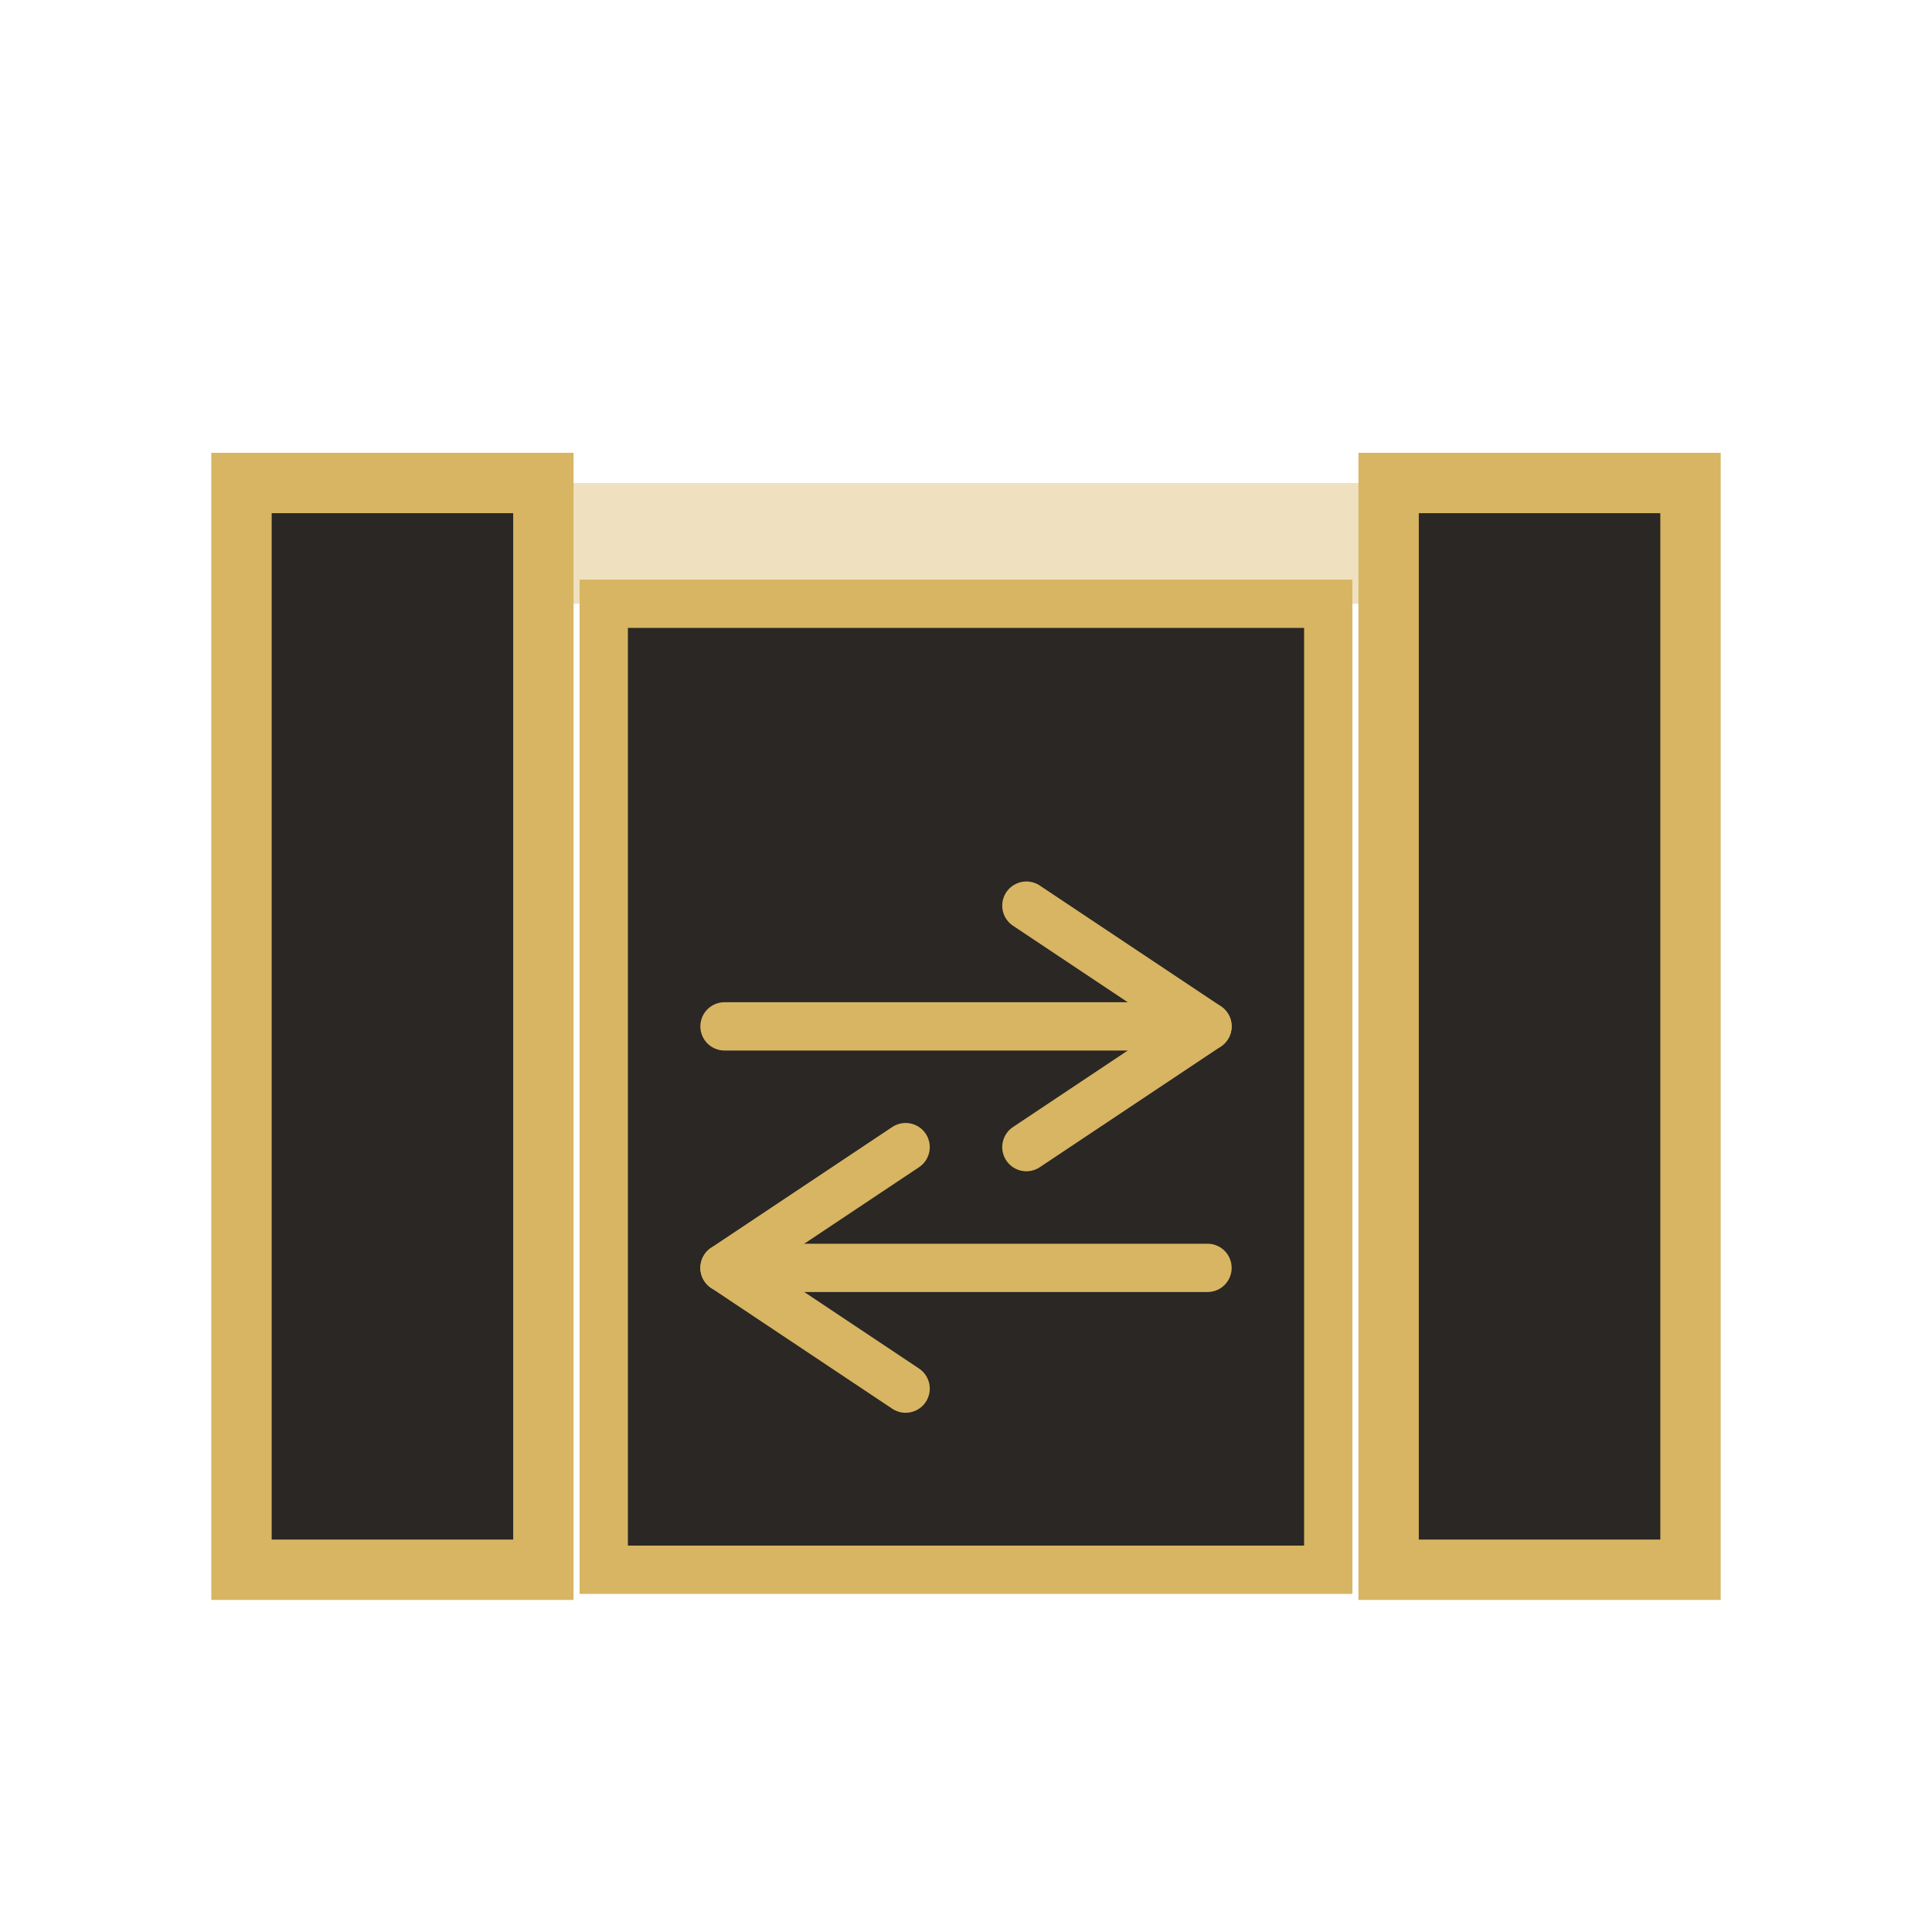
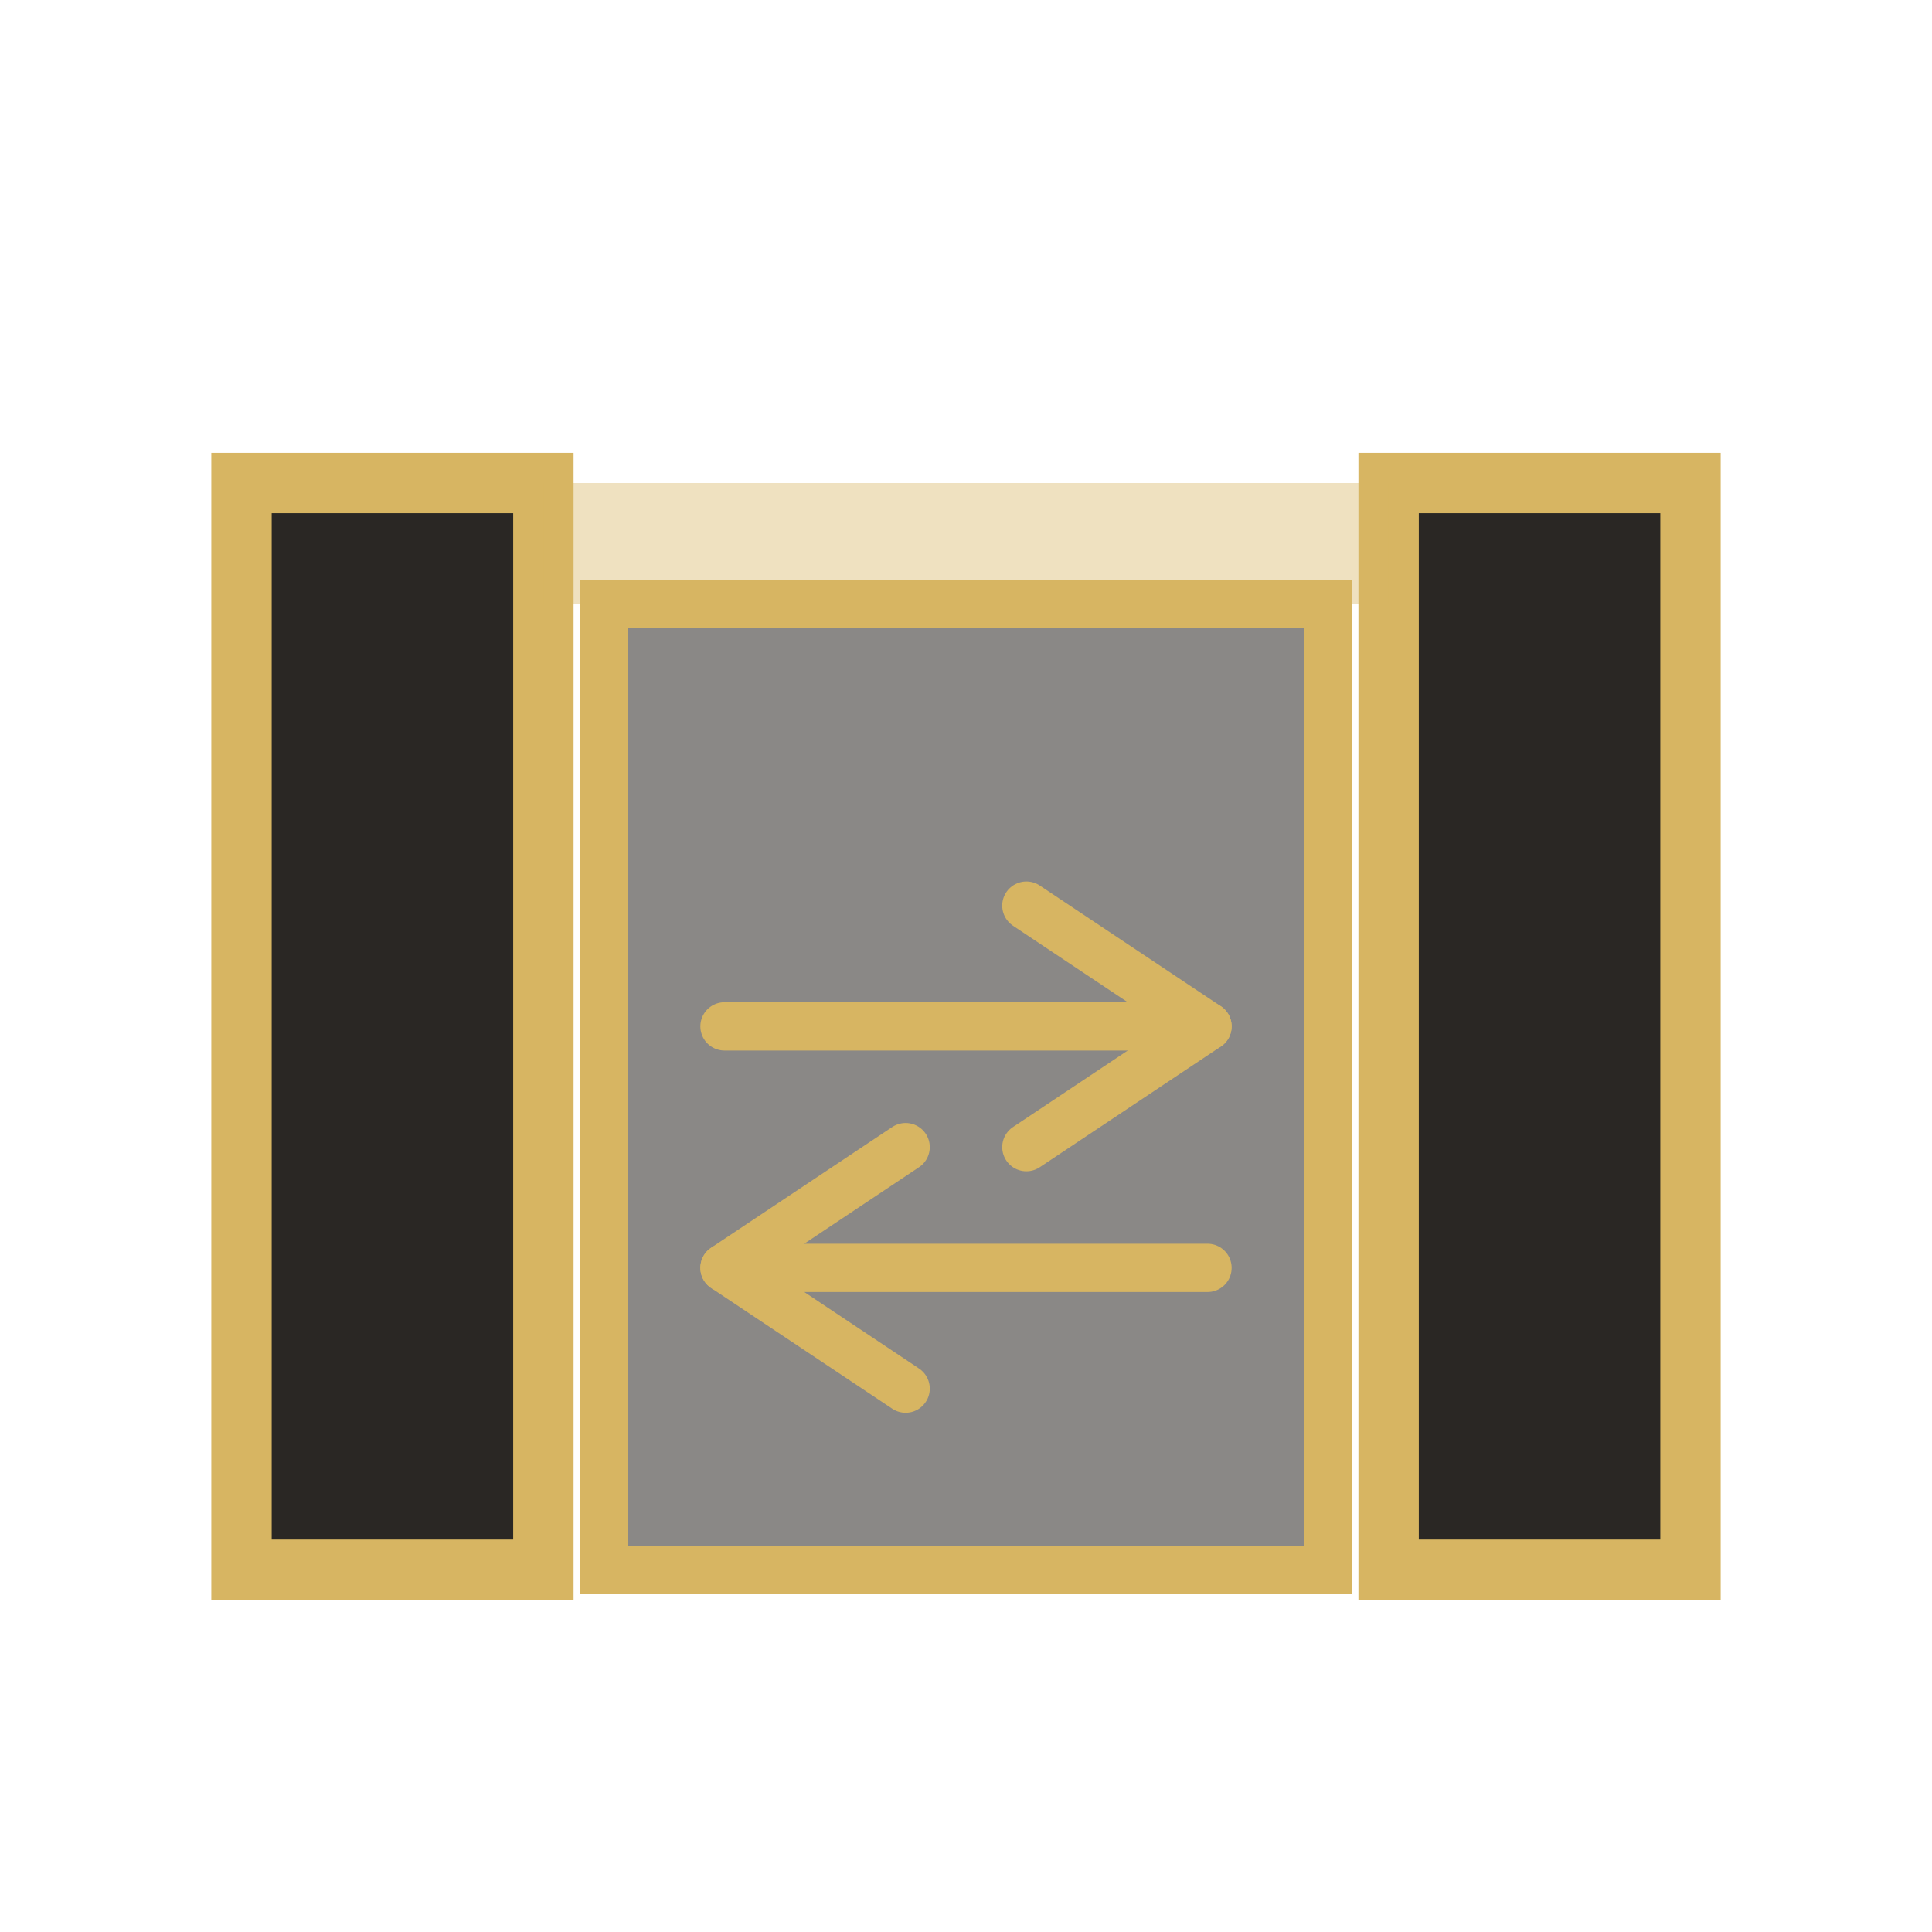
<svg xmlns="http://www.w3.org/2000/svg" viewBox="0 0 16 16">
  <rect x="2" y="4" width="2.5" height="9" fill="#2A2724" stroke="#D7B562" stroke-width="0.5" />
  <rect x="11.5" y="4" width="2.5" height="9" fill="#2A2724" stroke="#D7B562" stroke-width="0.5" />
  <rect x="4.5" y="4" width="7" height="1" fill="#D7B562" opacity="0.4" />
-   <rect x="5" y="5" width="6" height="8" fill="#2A2724" stroke="#D7B562" stroke-width="0.4" />
+   <rect x="5" y="5" width="6" height="8" fill="#2A2724" fill-opacity="0.55" stroke="#D7B562" stroke-width="0.4" />
  <line x1="6" y1="8.5" x2="10" y2="8.5" stroke="#D7B562" stroke-width="0.4" stroke-linecap="round" />
  <polyline points="8.5,7.5 10,8.5 8.5,9.5" fill="none" stroke="#D7B562" stroke-width="0.4" stroke-linecap="round" stroke-linejoin="round" />
  <line x1="10" y1="10.5" x2="6" y2="10.5" stroke="#D7B562" stroke-width="0.4" stroke-linecap="round" />
  <polyline points="7.5,9.5 6,10.5 7.5,11.5" fill="none" stroke="#D7B562" stroke-width="0.4" stroke-linecap="round" stroke-linejoin="round" />
</svg>
